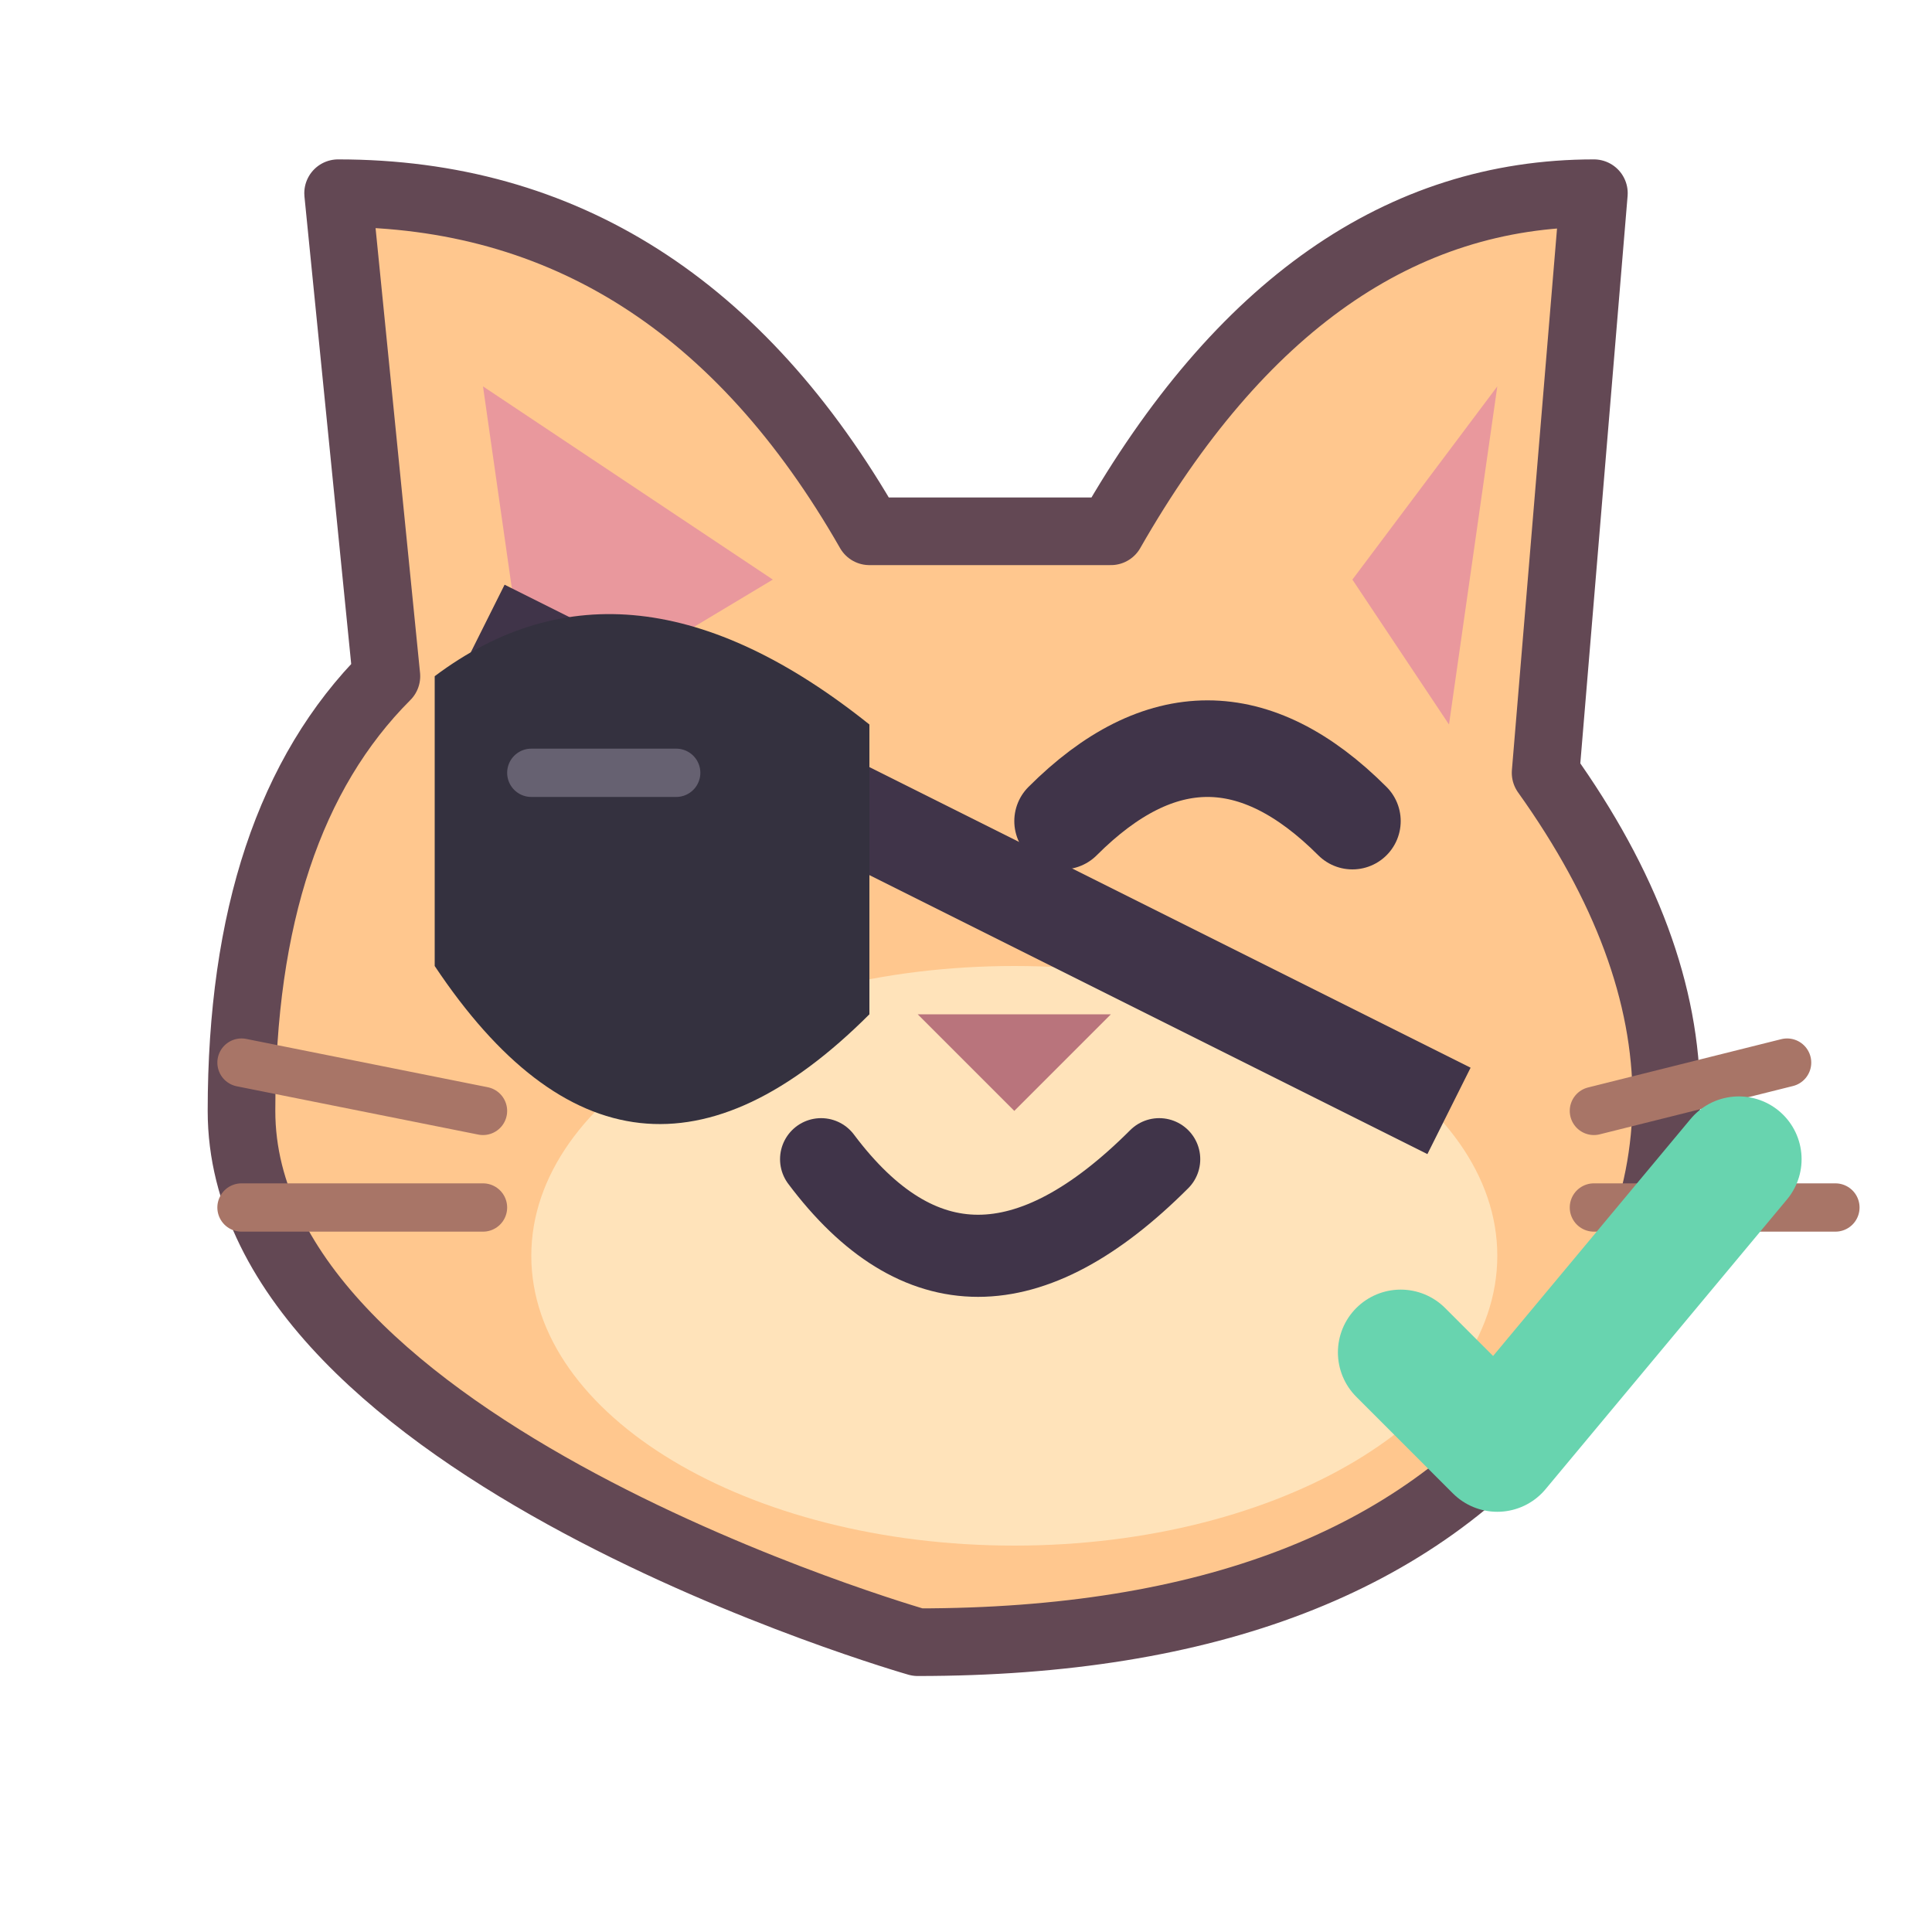
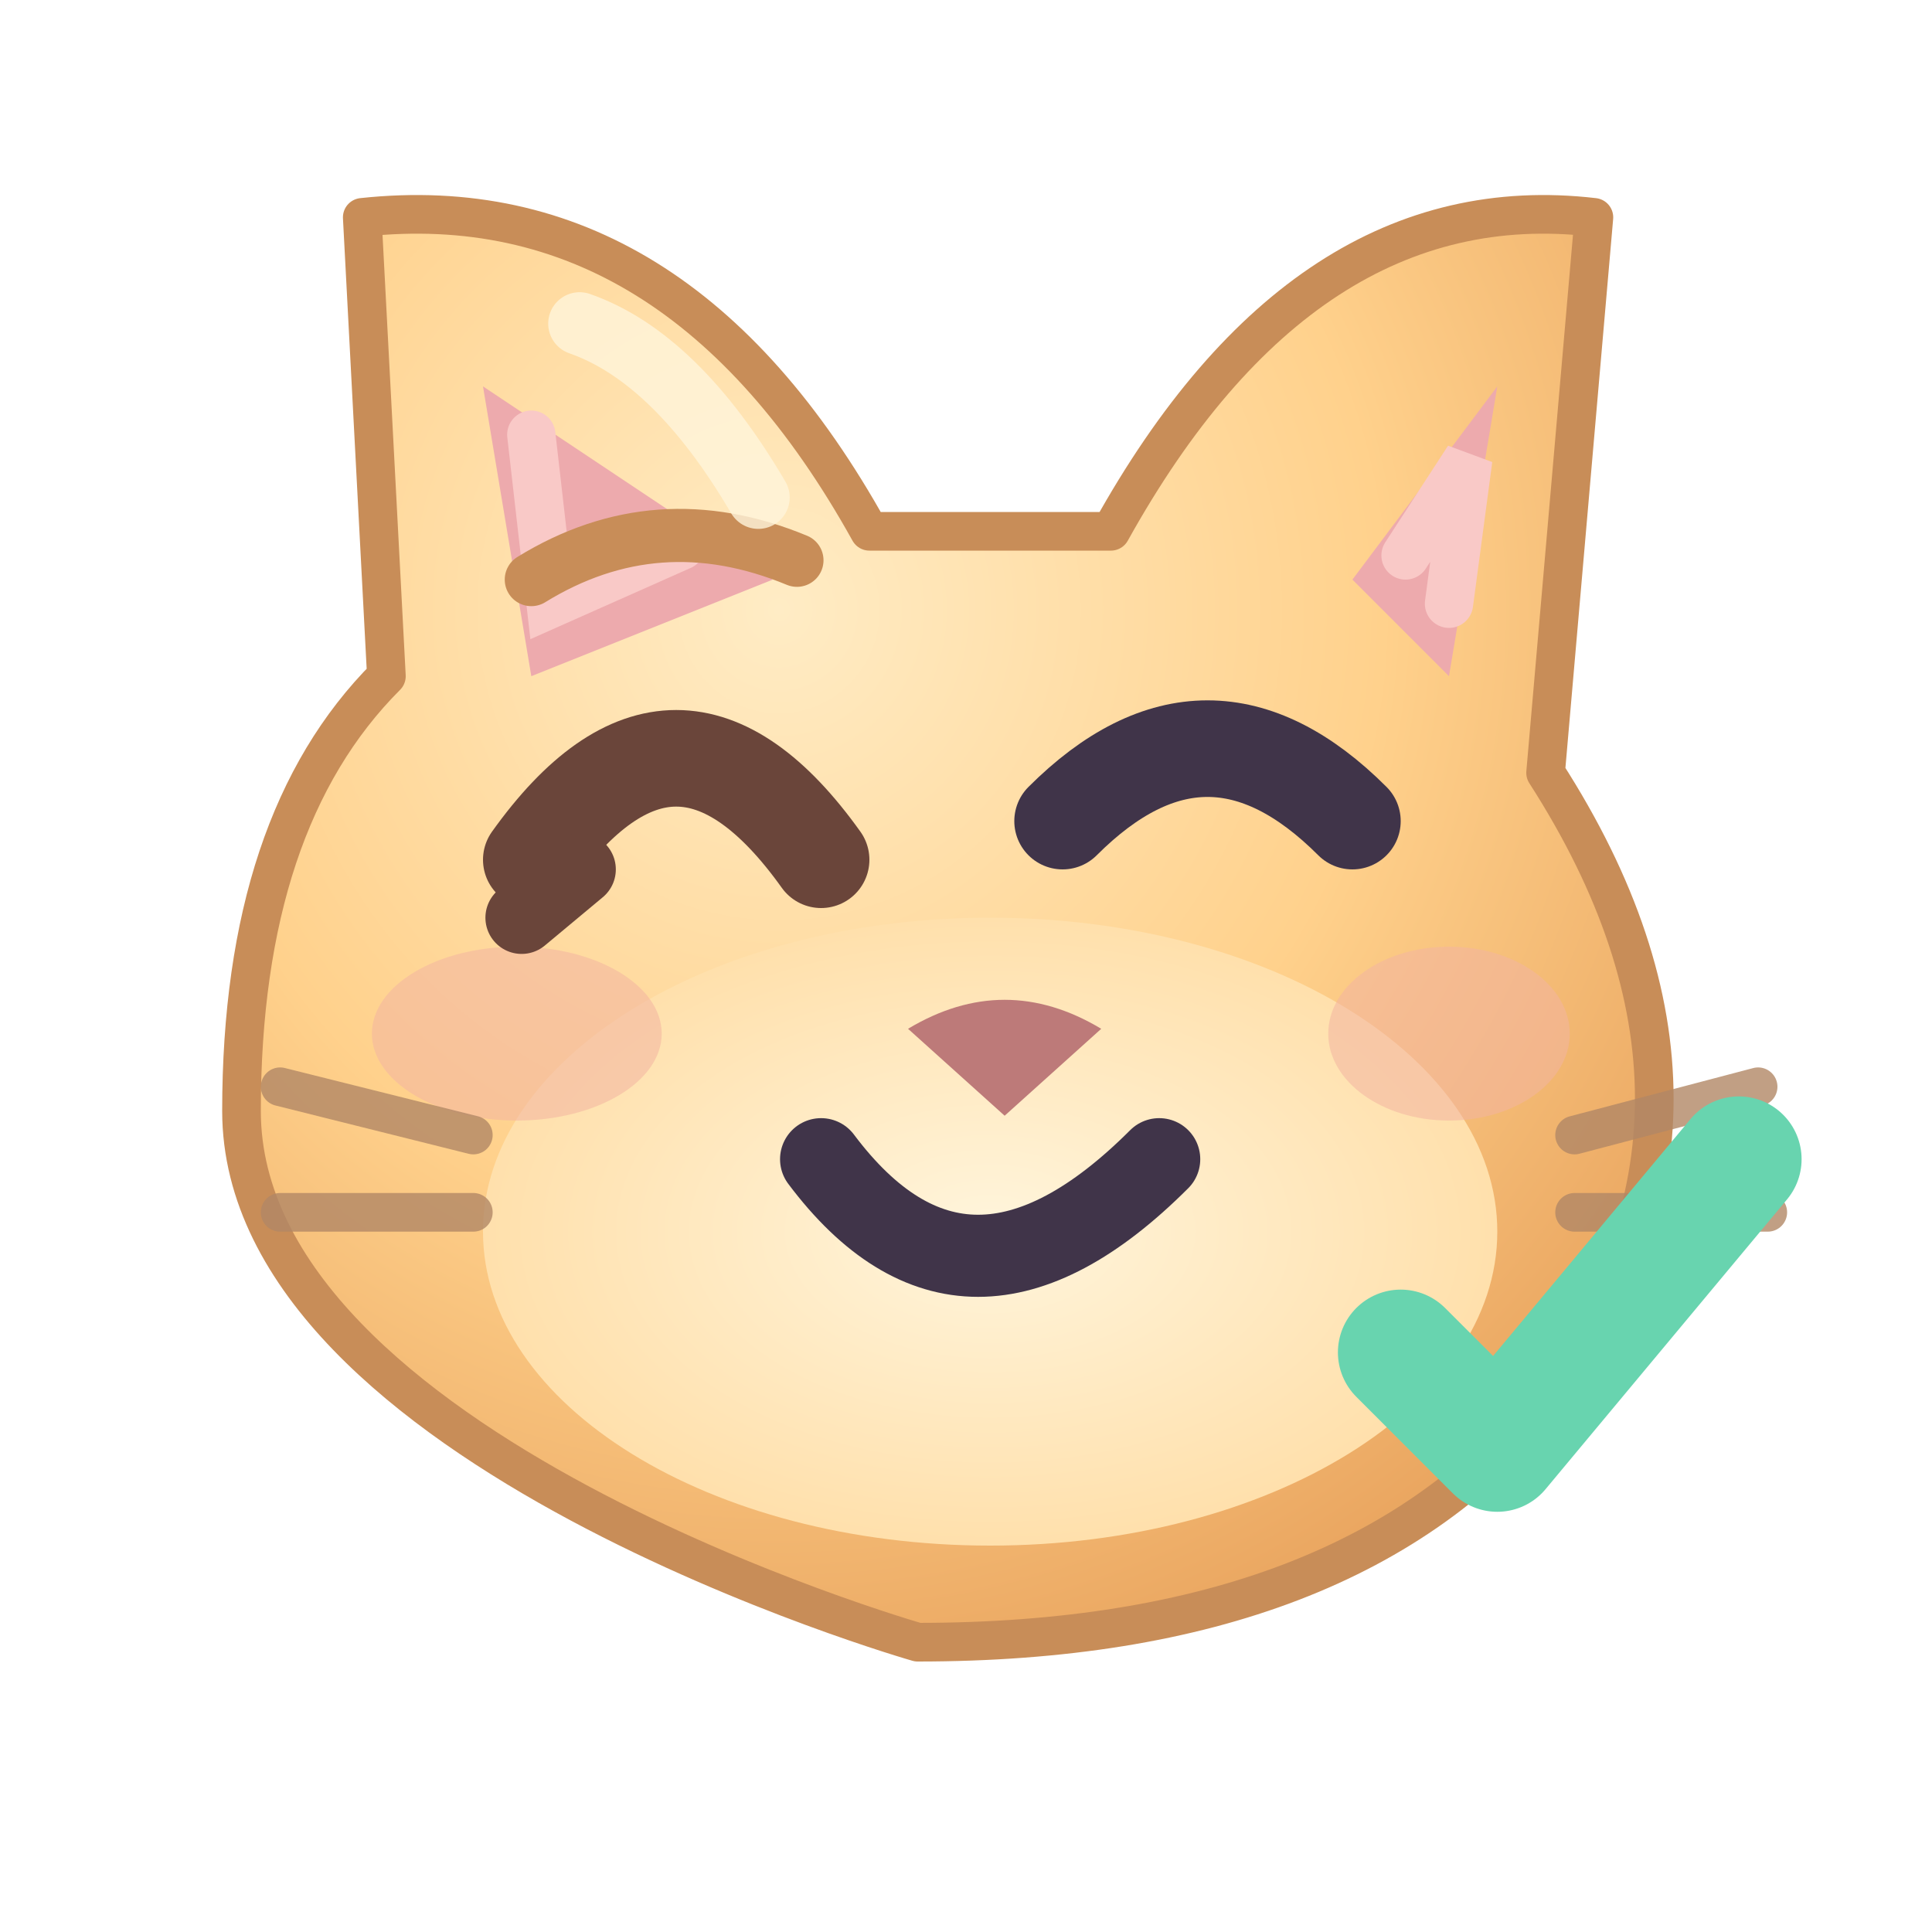
<svg class="reaction-art pirate-cat" viewBox="0 0 40 40" width="128" height="128" aria-hidden="true" focusable="false" data-cat-reaction="ack">
-   <path d="M8 14 7 4q7 0 11 7h5q4-7 10-7l-1 12q5 7 0 13-4 5-13 5S5 30 5 23q0-6 3-9Z" fill="#ffc78e" stroke="#634854" stroke-width="1.4" stroke-linejoin="round" />
-   <path d="m10 8 1 7 5-3Zm18 4 3-4-1 7Z" fill="#e9989d" />
-   <ellipse cx="21" cy="26" rx="10" ry="6" fill="#ffe3ba" />
-   <path d="m10 13 20 10" stroke="#403449" stroke-width="2" />
-   <path d="M9 14q4-3 9 1v6q-5 5-9-1Z" fill="#34313f" />
-   <path d="M11 16h3" stroke="#666171" stroke-width="1" stroke-linecap="round" />
-   <path d="m19 21 2 2 2-2Z" fill="#b9747c" />
-   <path d="m5 22 5 1m-5 2h5m23-2 4-1m-4 3h5" stroke="#a87567" stroke-width="1" stroke-linecap="round" />
+   <defs>
+     <radialGradient id="cat-coat-ack" cx="38%" cy="28%" r="78%">
+       <stop offset="0" stop-color="#ffecc5" />
+       <stop offset=".55" stop-color="#ffd18c" />
+       <stop offset="1" stop-color="#e9a45e" />
+     </radialGradient>
+     <radialGradient id="cat-muzzle-ack">
+       <stop stop-color="#fff5dc" />
+       <stop offset="1" stop-color="#ffe0ac" />
+     </radialGradient>
+   </defs>
+   <path d="M8 14 7.5 4.5q6.5-.7 10.5 6.5h5q4-7.2 10-6.5L32 16q4.5 7 0 13-4 5-13 5S5 30 5 23q0-6 3-9Z" fill="url(#cat-coat-ack)" stroke="#c88d58" stroke-width=".8" stroke-linejoin="round" />
+   <path d="m10 8 1 6 5-2Zm18 4 3-4-1 6Z" fill="#edaaad" />
+   <path d="m11 9 .4 3.5 2.7-1.2m15 .2 1.3-2-.4 3" stroke="#f9c9c7" stroke-width="1" fill="none" stroke-linecap="round" />
+   <ellipse cx="20.5" cy="25.5" rx="10.5" ry="6.5" fill="url(#cat-muzzle-ack)" />
+   <ellipse cx="10.7" cy="21.4" rx="3" ry="1.8" fill="#f3b4a0" opacity=".55" />
+   <ellipse cx="30" cy="21.4" rx="2.5" ry="1.8" fill="#f3b4a0" opacity=".55" />
+   <path d="M11 17.8q3-4.2 6 0" stroke="#6a453a" stroke-width="2" fill="none" stroke-linecap="round" />
+   <path d="m12 18-1.2 1" stroke="#6a453a" stroke-width="1.5" stroke-linecap="round" />
+   <path d="M11 12q2.6-1.6 5.5-.4" stroke="#c88d58" stroke-width="1.1" fill="none" stroke-linecap="round" />
+   <path d="m18.8 21.3 2 1.8 2-1.8q-2-1.2-4 0Z" fill="#bd7a79" />
+   <path d="m5.8 22.5 4 1m-4 1.6h4m22.8-1.6 3.8-1m-3.8 2.6h4" stroke="#b18765" stroke-width=".8" opacity=".8" stroke-linecap="round" />
+   <path d="M12 6.7q2 .7 3.7 3.6" stroke="#fff5db" stroke-width="1.3" opacity=".8" fill="none" stroke-linecap="round" />
  <path d="M22 17q3-3 6 0" stroke="#403449" stroke-width="2" fill="none" stroke-linecap="round" />
  <path d="M17 24q3 4 7 0" fill="none" stroke="#403449" stroke-width="1.7" stroke-linecap="round" />
  <path d="m29 28 2 2 5-6" stroke="#68d4af" stroke-width="2.6" fill="none" stroke-linecap="round" stroke-linejoin="round" />
</svg>
